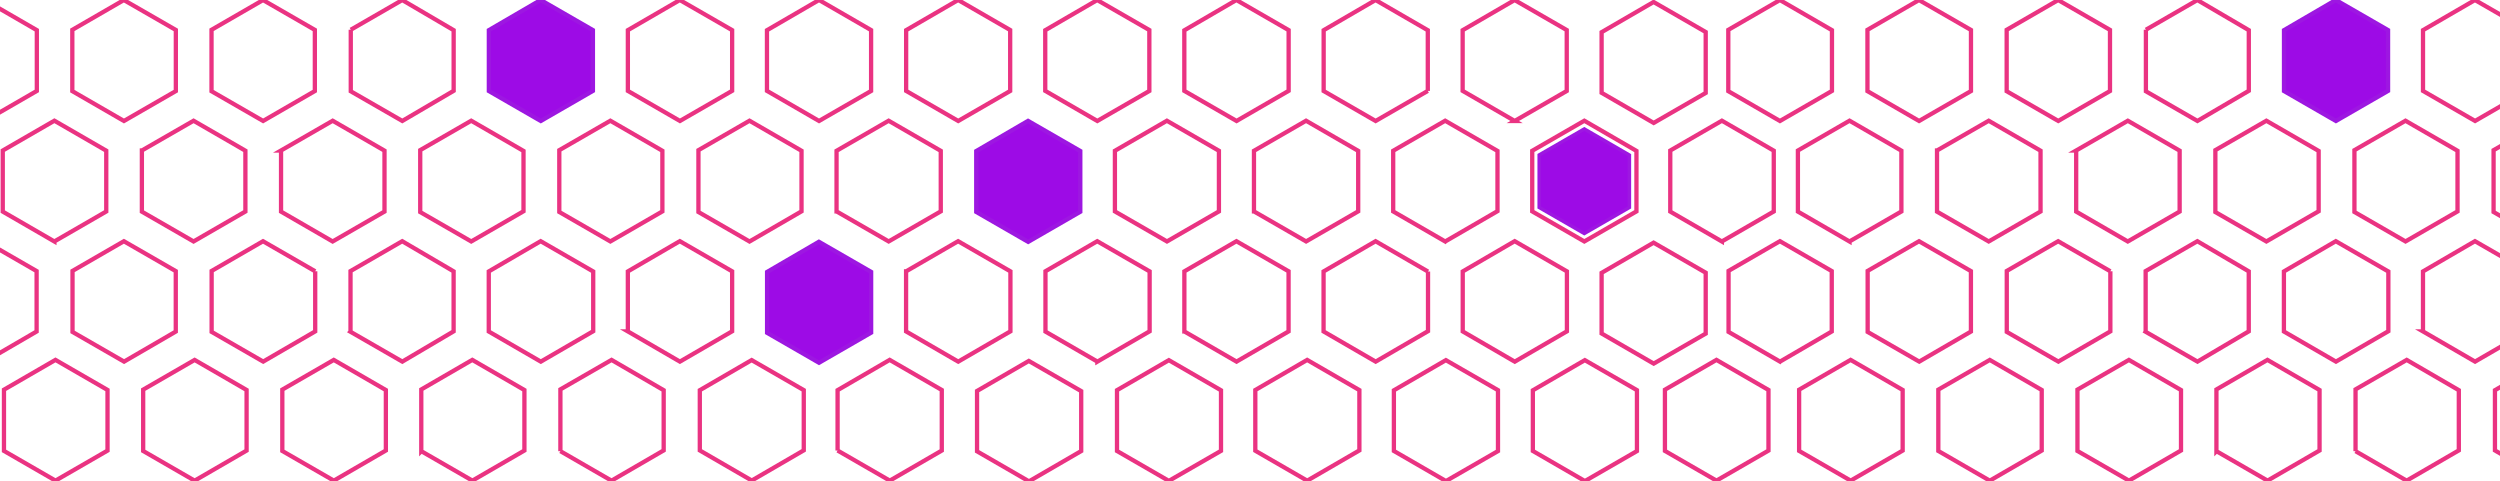
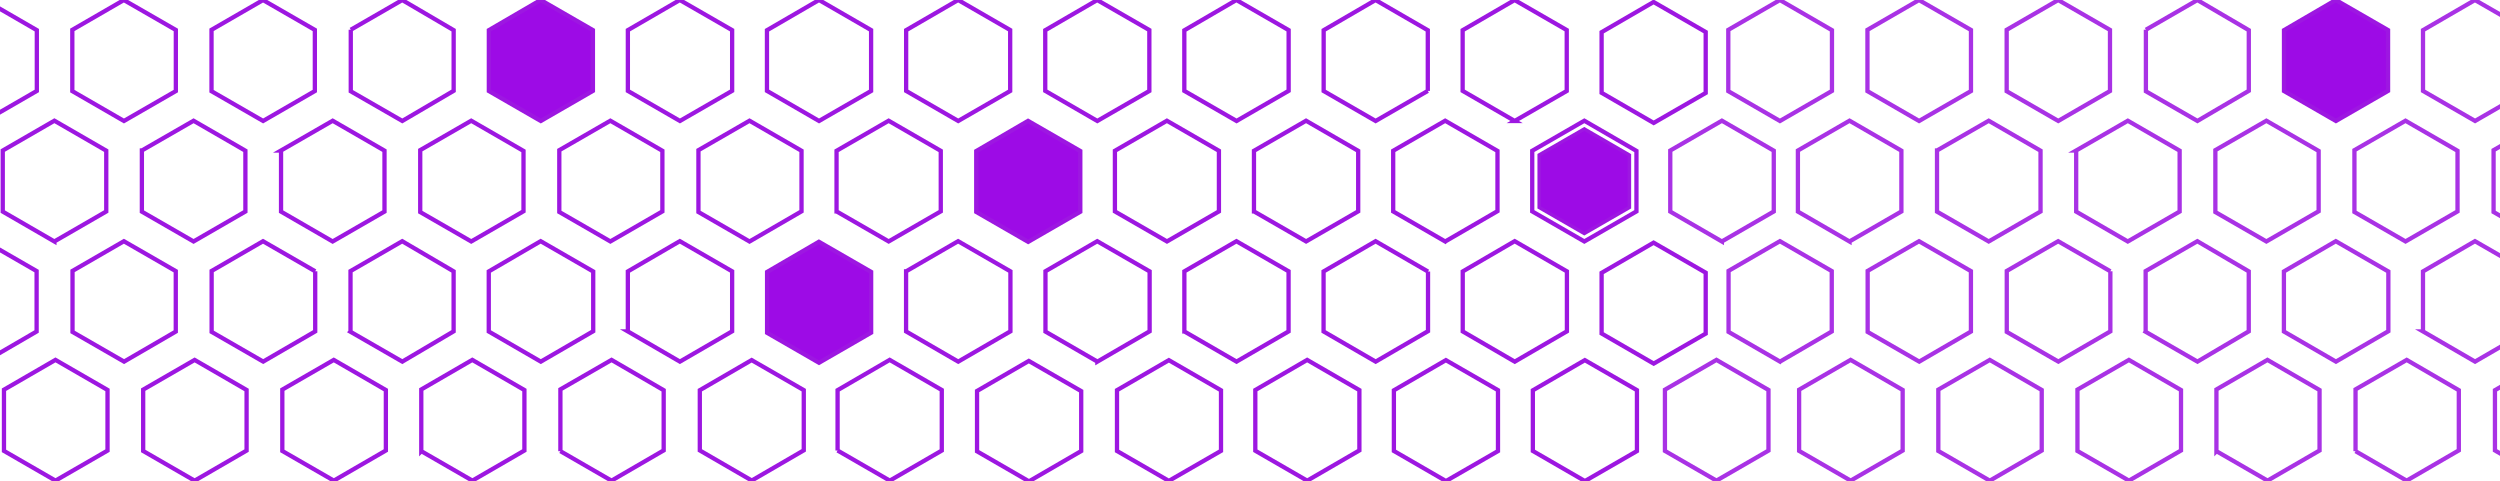
<svg xmlns="http://www.w3.org/2000/svg" width="1440" height="277" viewBox="0 0 1440 277" fill="none">
-   <path d="M822.411 52.349C812.35 58.147 802.581 63.781 792.355 69.68C782.395 63.945 772.461 58.211 762.426 52.425V17.396C772.043 11.801 782.154 5.927 792.317 0.015C802.53 5.914 812.477 11.674 822.411 17.422V52.362V52.349Z" stroke="#EA3382" stroke-width="2.475" stroke-miterlimit="10" />
+   <path d="M822.411 52.349C812.35 58.147 802.581 63.781 792.355 69.68C782.395 63.945 772.461 58.211 762.426 52.425V17.396C772.043 11.801 782.154 5.927 792.317 0.015C802.53 5.914 812.477 11.674 822.411 17.422V52.362V52.349Z" stroke="#9D17E1" stroke-width="2.475" stroke-miterlimit="10" />
  <path d="M341.515 52.347C331.581 58.082 321.812 63.728 311.485 69.678C301.614 63.981 291.68 58.26 281.581 52.436V17.381C291.096 11.837 301.195 5.963 311.421 0C321.558 5.849 331.518 11.596 341.515 17.356V52.335V52.347Z" fill="#9D0BE6" stroke="#9D17E1" stroke-width="2.475" stroke-miterlimit="10" />
-   <path d="M551.882 0C562.108 5.912 571.89 11.545 581.862 17.305V52.398C572.093 58.031 562.146 63.779 551.933 69.678C541.821 63.842 531.874 58.095 521.94 52.36V17.381C531.595 11.774 541.542 6.014 551.895 0H551.882Z" stroke="#EA3382" stroke-width="2.475" stroke-miterlimit="10" />
-   <path d="M421.712 17.383V52.311C411.816 58.02 401.869 63.768 391.643 69.667C381.544 63.844 371.597 58.109 361.65 52.362V17.371C371.28 11.788 381.214 6.028 391.567 0.015C401.653 5.825 411.765 11.649 421.712 17.371V17.383Z" stroke="#EA3382" stroke-width="2.475" stroke-miterlimit="10" />
-   <path d="M682.167 17.47V52.347L712.248 69.678C722.715 63.626 732.649 57.879 742.254 52.322V17.356C732.256 11.596 722.297 5.849 712.159 0C701.934 5.963 691.835 11.837 682.167 17.47Z" stroke="#EA3382" stroke-width="2.475" stroke-miterlimit="10" />
-   <path d="M602.06 52.334C611.968 58.056 621.902 63.803 632.052 69.677L662.019 52.397V17.317C651.92 11.494 641.973 5.772 632.001 0.024C621.737 5.987 611.791 11.747 602.06 17.406V52.334Z" stroke="#EA3382" stroke-width="2.475" stroke-miterlimit="10" />
-   <path d="M471.749 0C482.077 5.963 491.846 11.609 501.755 17.343V52.385C491.859 58.095 481.912 63.829 471.762 69.678C461.574 63.791 451.64 58.044 441.77 52.335V17.419C451.551 11.736 461.485 5.963 471.749 0Z" stroke="#EA3382" stroke-width="2.475" stroke-miterlimit="10" />
-   <path d="M872.475 69.677C862.325 63.803 852.391 58.056 842.482 52.334V17.406C852.213 11.747 862.148 5.987 872.424 0.024C882.396 5.772 892.343 11.494 902.442 17.317V52.397C892.597 58.068 882.65 63.816 872.462 69.677H872.475Z" stroke="#EA3382" stroke-width="2.475" stroke-miterlimit="10" />
-   <path d="M702.098 121.775C692.19 127.497 682.395 133.156 672.169 139.068C662.197 133.32 652.238 127.586 642.189 121.788V86.847C651.806 81.29 661.766 75.53 672.131 69.542C682.065 75.277 692.012 81.024 702.098 86.847V121.775V121.775Z" stroke="#EA3382" stroke-width="2.475" stroke-miterlimit="10" />
-   <path d="M882.561 121.773V86.845C892.418 81.162 902.391 75.414 912.578 69.54C922.652 75.364 932.612 81.136 942.596 86.921V121.761C932.764 127.432 922.804 133.179 912.578 139.079C902.454 133.242 892.495 127.508 882.561 121.773V121.773Z" stroke="#EA3382" stroke-width="2.475" stroke-miterlimit="10" />
-   <path d="M886.561 119.51V89.254C895.097 84.331 903.731 79.352 912.553 74.264C921.276 79.308 929.9 84.309 938.545 89.32V119.499C930.031 124.411 921.408 129.39 912.553 134.5C903.786 129.445 895.162 124.477 886.561 119.51V119.51Z" fill="#EA3382" />
-   <path d="M832.446 139.1C822.156 133.162 812.362 127.504 802.479 121.795V86.841C812.07 81.297 822.03 75.537 832.42 69.536C842.519 75.372 852.656 81.221 862.552 86.93V121.617C852.809 127.276 842.875 133.048 832.458 139.087L832.446 139.1Z" stroke="#EA3382" stroke-width="2.475" stroke-miterlimit="10" />
+   <path d="M551.882 0C562.108 5.912 571.89 11.545 581.862 17.305V52.398C572.093 58.031 562.146 63.779 551.933 69.678C541.821 63.842 531.874 58.095 521.94 52.36V17.381C531.595 11.774 541.542 6.014 551.895 0H551.882Z" stroke="#9D17E1" stroke-width="2.475" stroke-miterlimit="10" />
+   <path d="M421.712 17.383V52.311C411.816 58.02 401.869 63.768 391.643 69.667C381.544 63.844 371.597 58.109 361.65 52.362V17.371C371.28 11.788 381.214 6.028 391.567 0.015C401.653 5.825 411.765 11.649 421.712 17.371V17.383Z" stroke="#9D17E1" stroke-width="2.475" stroke-miterlimit="10" />
+   <path d="M682.167 17.47V52.347L712.248 69.678C722.715 63.626 732.649 57.879 742.254 52.322V17.356C732.256 11.596 722.297 5.849 712.159 0C701.934 5.963 691.835 11.837 682.167 17.47Z" stroke="#9D17E1" stroke-width="2.475" stroke-miterlimit="10" />
+   <path d="M602.06 52.334C611.968 58.056 621.902 63.803 632.052 69.677L662.019 52.397V17.317C651.92 11.494 641.973 5.772 632.001 0.024C621.737 5.987 611.791 11.747 602.06 17.406V52.334Z" stroke="#9D17E1" stroke-width="2.475" stroke-miterlimit="10" />
+   <path d="M471.749 0C482.077 5.963 491.846 11.609 501.755 17.343V52.385C491.859 58.095 481.912 63.829 471.762 69.678C461.574 63.791 451.64 58.044 441.77 52.335V17.419C451.551 11.736 461.485 5.963 471.749 0Z" stroke="#9D17E1" stroke-width="2.475" stroke-miterlimit="10" />
+   <path d="M872.475 69.677C862.325 63.803 852.391 58.056 842.482 52.334V17.406C852.213 11.747 862.148 5.987 872.424 0.024C882.396 5.772 892.343 11.494 902.442 17.317V52.397C892.597 58.068 882.65 63.816 872.462 69.677H872.475Z" stroke="#9D17E1" stroke-width="2.475" stroke-miterlimit="10" />
+   <path d="M702.098 121.775C692.19 127.497 682.395 133.156 672.169 139.068C662.197 133.32 652.238 127.586 642.189 121.788V86.847C651.806 81.29 661.766 75.53 672.131 69.542C682.065 75.277 692.012 81.024 702.098 86.847V121.775V121.775Z" stroke="#9D17E1" stroke-width="2.475" stroke-miterlimit="10" />
+   <path d="M882.561 121.773V86.845C892.418 81.162 902.391 75.414 912.578 69.54C922.652 75.364 932.612 81.136 942.596 86.921V121.761C932.764 127.432 922.804 133.179 912.578 139.079C902.454 133.242 892.495 127.508 882.561 121.773V121.773Z" stroke="#9D17E1" stroke-width="2.475" stroke-miterlimit="10" />
+   <path d="M886.561 119.51V89.254C895.097 84.331 903.731 79.352 912.553 74.264C921.276 79.308 929.9 84.309 938.545 89.32V119.499C930.031 124.411 921.408 129.39 912.553 134.5C903.786 129.445 895.162 124.477 886.561 119.51V119.51Z" fill="#9D17E1" />
+   <path d="M832.446 139.1C822.156 133.162 812.362 127.504 802.479 121.795V86.841C812.07 81.297 822.03 75.537 832.42 69.536C842.519 75.372 852.656 81.221 862.552 86.93V121.617C852.809 127.276 842.875 133.048 832.458 139.087L832.446 139.1Z" stroke="#9D17E1" stroke-width="2.475" stroke-miterlimit="10" />
  <path d="M886.561 119.51V89.254C895.097 84.331 903.731 79.352 912.553 74.264C921.276 79.308 929.9 84.309 938.545 89.32V119.499C930.031 124.411 921.408 129.39 912.553 134.5C903.786 129.445 895.162 124.477 886.561 119.51V119.51Z" fill="#9D0BE6" stroke="#9D17E1" stroke-width="1.991" stroke-miterlimit="10" />
-   <path d="M722.283 121.77V86.855C732.116 81.184 742.088 75.424 752.288 69.537C762.349 75.348 772.321 81.121 782.319 86.893V121.745C772.512 127.403 762.552 133.151 752.314 139.063C742.215 133.239 732.243 127.505 722.296 121.77H722.283Z" stroke="#EA3382" stroke-width="2.475" stroke-miterlimit="10" />
-   <path d="M481.849 121.773V86.858C491.681 81.187 501.653 75.427 511.854 69.54C521.915 75.364 531.887 81.123 541.884 86.896V121.748C532.077 127.406 522.118 133.154 511.879 139.066C501.78 133.242 491.808 127.495 481.861 121.773H481.849Z" stroke="#EA3382" stroke-width="2.475" stroke-miterlimit="10" />
+   <path d="M722.283 121.77V86.855C732.116 81.184 742.088 75.424 752.288 69.537C762.349 75.348 772.321 81.121 782.319 86.893V121.745C772.512 127.403 762.552 133.151 752.314 139.063C742.215 133.239 732.243 127.505 722.296 121.77H722.283Z" stroke="#9D17E1" stroke-width="2.475" stroke-miterlimit="10" />
+   <path d="M481.849 121.773V86.858C491.681 81.187 501.653 75.427 511.854 69.54C521.915 75.364 531.887 81.123 541.884 86.896V121.748C532.077 127.406 522.118 133.154 511.879 139.066C501.78 133.242 491.808 127.495 481.861 121.773H481.849Z" stroke="#9D17E1" stroke-width="2.475" stroke-miterlimit="10" />
  <path d="M622.249 121.978C612.315 127.713 602.546 133.359 592.218 139.309C582.348 133.612 572.413 127.89 562.314 122.067V87.012C571.83 81.468 581.929 75.594 592.155 69.631C602.292 75.48 612.251 81.227 622.249 86.987V121.966V121.978Z" fill="#9D0BE6" stroke="#9D17E1" stroke-width="2.475" stroke-miterlimit="10" />
-   <path d="M912.911 277.095C902.762 271.221 892.828 265.474 882.919 259.752V224.824C892.65 219.165 902.597 213.405 912.861 207.442C922.833 213.19 932.78 218.912 942.879 224.735V259.815C933.033 265.486 923.099 271.234 912.911 277.095Z" stroke="#EA3382" stroke-width="2.475" stroke-miterlimit="10" />
-   <path d="M592.681 277.253C582.493 271.367 572.724 265.721 562.777 259.974V225.198C572.293 219.679 582.239 213.906 592.592 207.905C602.679 213.716 612.803 219.539 622.775 225.287V259.796C613.069 265.429 603.135 271.189 592.681 277.266V277.253Z" stroke="#EA3382" stroke-width="2.475" stroke-miterlimit="10" />
-   <path d="M703.298 259.689C693.3 265.449 683.328 271.184 673.254 276.995C663.155 271.171 653.361 265.525 643.389 259.765V224.749C652.79 219.306 662.737 213.546 673.254 207.456C683.252 213.229 693.363 219.078 703.298 224.812V259.689Z" stroke="#EA3382" stroke-width="2.475" stroke-miterlimit="10" />
-   <path d="M482.444 259.504V224.741C492.213 219.07 502.148 213.297 512.45 207.296C522.434 213.069 532.381 218.816 542.467 224.639V259.516C532.838 265.086 522.891 270.846 512.526 276.847C502.566 271.1 492.619 265.365 482.444 259.491V259.504Z" stroke="#EA3382" stroke-width="2.475" stroke-miterlimit="10" />
-   <path d="M832.869 277.095C822.72 271.221 812.786 265.474 802.877 259.752V224.824C812.608 219.165 822.555 213.405 832.819 207.442C842.791 213.19 852.738 218.912 862.837 224.735V259.815C852.991 265.486 843.057 271.234 832.869 277.095Z" stroke="#EA3382" stroke-width="2.475" stroke-miterlimit="10" />
-   <path d="M783.005 224.706V259.431C773.261 265.089 763.136 270.95 752.936 276.875C742.837 271.039 733.055 265.393 723.058 259.621V224.655C732.649 219.085 742.761 213.211 752.923 207.312C763.022 213.16 772.817 218.819 783.005 224.706V224.706Z" stroke="#EA3382" stroke-width="2.475" stroke-miterlimit="10" />
-   <path d="M521.915 156.295C531.811 150.56 541.58 144.901 551.869 138.938C561.854 144.698 571.966 150.522 582.002 156.307V190.854C572.435 196.411 562.514 202.171 551.933 208.299C541.999 202.539 531.913 196.703 521.902 190.905V156.295H521.915Z" stroke="#EA3382" stroke-width="2.475" stroke-miterlimit="10" />
-   <path d="M341.692 156.381V190.776C331.961 196.422 321.862 202.284 311.496 208.297C301.41 202.461 291.476 196.701 281.529 190.954V156.343C291.095 150.774 301.194 144.887 311.42 138.924C321.557 144.773 331.517 150.52 341.692 156.381Z" stroke="#EA3382" stroke-width="2.475" stroke-miterlimit="10" />
-   <path d="M822.538 156.397V190.741C812.73 196.45 802.631 202.325 792.368 208.3C782.192 202.401 772.258 196.653 762.375 190.919V156.359C772.043 150.739 782.142 144.852 792.317 138.939C802.517 144.839 812.477 150.599 822.538 156.422V156.397Z" stroke="#EA3382" stroke-width="2.475" stroke-miterlimit="10" />
+   <path d="M912.911 277.095C902.762 271.221 892.828 265.474 882.919 259.752V224.824C892.65 219.165 902.597 213.405 912.861 207.442C922.833 213.19 932.78 218.912 942.879 224.735V259.815C933.033 265.486 923.099 271.234 912.911 277.095Z" stroke="#9D17E1" stroke-width="2.475" stroke-miterlimit="10" />
+   <path d="M592.681 277.253C582.493 271.367 572.724 265.721 562.777 259.974V225.198C572.293 219.679 582.239 213.906 592.592 207.905C602.679 213.716 612.803 219.539 622.775 225.287V259.796C613.069 265.429 603.135 271.189 592.681 277.266V277.253Z" stroke="#9D17E1" stroke-width="2.475" stroke-miterlimit="10" />
+   <path d="M703.298 259.689C693.3 265.449 683.328 271.184 673.254 276.995C663.155 271.171 653.361 265.525 643.389 259.765V224.749C652.79 219.306 662.737 213.546 673.254 207.456C683.252 213.229 693.363 219.078 703.298 224.812V259.689Z" stroke="#9D17E1" stroke-width="2.475" stroke-miterlimit="10" />
+   <path d="M482.444 259.504V224.741C492.213 219.07 502.148 213.297 512.45 207.296C522.434 213.069 532.381 218.816 542.467 224.639V259.516C532.838 265.086 522.891 270.846 512.526 276.847C502.566 271.1 492.619 265.365 482.444 259.491V259.504Z" stroke="#9D17E1" stroke-width="2.475" stroke-miterlimit="10" />
+   <path d="M832.869 277.095C822.72 271.221 812.786 265.474 802.877 259.752V224.824C812.608 219.165 822.555 213.405 832.819 207.442C842.791 213.19 852.738 218.912 862.837 224.735V259.815C852.991 265.486 843.057 271.234 832.869 277.095Z" stroke="#9D17E1" stroke-width="2.475" stroke-miterlimit="10" />
+   <path d="M783.005 224.706V259.431C773.261 265.089 763.136 270.95 752.936 276.875C742.837 271.039 733.055 265.393 723.058 259.621V224.655C732.649 219.085 742.761 213.211 752.923 207.312C763.022 213.16 772.817 218.819 783.005 224.706V224.706Z" stroke="#9D17E1" stroke-width="2.475" stroke-miterlimit="10" />
+   <path d="M521.915 156.295C531.811 150.56 541.58 144.901 551.869 138.938C561.854 144.698 571.966 150.522 582.002 156.307V190.854C572.435 196.411 562.514 202.171 551.933 208.299C541.999 202.539 531.913 196.703 521.902 190.905V156.295H521.915Z" stroke="#9D17E1" stroke-width="2.475" stroke-miterlimit="10" />
+   <path d="M341.692 156.381V190.776C331.961 196.422 321.862 202.284 311.496 208.297C301.41 202.461 291.476 196.701 281.529 190.954V156.343C291.095 150.774 301.194 144.887 311.42 138.924C321.557 144.773 331.517 150.52 341.692 156.381Z" stroke="#9D17E1" stroke-width="2.475" stroke-miterlimit="10" />
+   <path d="M822.538 156.397V190.741C812.73 196.45 802.631 202.325 792.368 208.3C782.192 202.401 772.258 196.653 762.375 190.919V156.359C772.043 150.739 782.142 144.852 792.317 138.939C802.517 144.839 812.477 150.599 822.538 156.422V156.397Z" stroke="#9D17E1" stroke-width="2.475" stroke-miterlimit="10" />
  <path d="M501.777 191.61C491.843 197.345 482.074 202.99 471.746 208.941C461.876 203.244 451.942 197.522 441.843 191.699V156.644C451.358 151.1 461.457 145.226 471.683 139.263C481.82 145.111 491.78 150.859 501.777 156.619V191.597V191.61Z" fill="#9D0BE6" stroke="#9D17E1" stroke-width="2.475" stroke-miterlimit="10" />
-   <path d="M682.192 190.919V156.296C692.05 150.586 701.997 144.826 712.172 138.939C722.22 144.737 732.18 150.472 742.215 156.257V190.894C732.434 196.565 722.5 202.325 712.223 208.288C702.213 202.49 692.279 196.742 682.205 190.919H682.192Z" stroke="#EA3382" stroke-width="2.475" stroke-miterlimit="10" />
-   <path d="M361.638 190.882V156.335C371.166 150.79 381.087 145.005 391.567 138.915C401.564 144.675 411.663 150.498 421.712 156.297V190.831C411.98 196.477 401.881 202.338 391.617 208.289C381.417 202.364 371.496 196.604 361.625 190.882H361.638Z" stroke="#EA3382" stroke-width="2.475" stroke-miterlimit="10" />
-   <path d="M872.487 208.314C862.007 202.224 852.263 196.566 842.532 190.907V156.347C852.149 150.739 862.248 144.865 872.449 138.915C882.611 144.789 892.57 150.536 902.543 156.309V190.831C892.926 196.426 882.827 202.3 872.487 208.314V208.314Z" stroke="#EA3382" stroke-width="2.475" stroke-miterlimit="10" />
-   <path d="M632.09 208.288C621.902 202.401 612.133 196.755 602.187 191.008V156.232C611.702 150.713 621.649 144.94 632.001 138.939C642.088 144.75 652.212 150.574 662.184 156.321V190.83C652.479 196.463 642.544 202.223 632.09 208.3V208.288Z" stroke="#EA3382" stroke-width="2.475" stroke-miterlimit="10" />
-   <path d="M151.549 69.664C141.577 63.917 131.795 58.284 121.836 52.549V17.177C131.529 11.582 141.463 5.835 151.511 0.024C161.56 5.822 171.341 11.456 181.352 17.228V52.435C171.697 58.018 161.75 63.765 151.549 69.664V69.664Z" stroke="#EA3382" stroke-width="2.475" stroke-miterlimit="10" />
-   <path d="M21.214 17.381V52.372C11.368 58.056 1.587 63.714 -8.753 69.69C-18.624 63.993 -28.545 58.259 -38.505 52.511V17.203C-28.685 11.532 -18.916 5.886 -8.779 0.024C1.333 5.873 11.457 11.735 21.214 17.381V17.381Z" stroke="#EA3382" stroke-width="2.475" stroke-miterlimit="10" />
-   <path d="M71.392 69.677C61.268 63.828 51.499 58.182 41.653 52.499V17.19C51.397 11.557 61.166 5.911 71.341 0.024C81.25 5.734 91.21 11.468 101.283 17.266V52.448C91.412 58.144 81.453 63.879 71.392 69.677Z" stroke="#EA3382" stroke-width="2.475" stroke-miterlimit="10" />
-   <path d="M222.257 224.668V259.481C212.475 265.152 202.541 270.9 192.277 276.85C182.432 271.179 172.663 265.558 162.614 259.76V224.414C172.472 218.73 182.229 213.097 192.252 207.312C202.3 213.122 212.247 218.87 222.257 224.668Z" stroke="#EA3382" stroke-width="2.475" stroke-miterlimit="10" />
-   <path d="M112.105 276.872C101.955 271.011 92.364 265.467 82.468 259.757V224.424C92.313 218.74 102.069 213.107 112.105 207.321C122.141 213.132 132.087 218.879 142.034 224.627V259.529C132.328 265.149 122.407 270.909 112.105 276.872V276.872Z" stroke="#EA3382" stroke-width="2.475" stroke-miterlimit="10" />
-   <path d="M161.865 86.69C171.99 80.854 181.581 75.335 191.629 69.55C201.462 75.234 211.409 80.968 221.47 86.779V121.859C211.586 127.556 201.627 133.303 191.604 139.088C181.492 133.239 171.736 127.594 161.878 121.897V86.69H161.865Z" stroke="#EA3382" stroke-width="2.475" stroke-miterlimit="10" />
-   <path d="M81.732 86.677C91.907 80.816 101.512 75.297 111.497 69.55C121.38 75.259 131.327 81.006 141.35 86.804V121.821C131.555 127.479 121.786 133.125 111.497 139.076C101.601 133.379 91.679 127.657 81.72 121.923V86.677H81.732Z" stroke="#EA3382" stroke-width="2.475" stroke-miterlimit="10" />
-   <path d="M31.313 139.088C21.125 133.189 11.369 127.543 1.587 121.884V86.703C11.432 81.019 21.189 75.373 31.326 69.524C41.234 75.246 51.181 80.994 61.204 86.792V121.808C51.397 127.467 41.628 133.113 31.313 139.076V139.088Z" stroke="#EA3382" stroke-width="2.475" stroke-miterlimit="10" />
-   <path d="M61.928 224.627V259.542C52.07 265.238 42.123 270.986 31.96 276.847C22.014 271.112 12.257 265.479 2.285 259.719V224.462C11.978 218.854 21.899 213.119 31.948 207.296C41.958 213.081 51.727 218.727 61.928 224.614V224.627Z" stroke="#EA3382" stroke-width="2.475" stroke-miterlimit="10" />
-   <path d="M433.005 276.787C422.716 270.824 412.96 265.178 403.089 259.456V224.756C412.757 219.136 422.691 213.363 432.942 207.413C442.939 213.173 452.886 218.908 462.972 224.718V259.38C453.305 265 443.371 270.76 433.018 276.787H433.005Z" stroke="#EA3382" stroke-width="2.475" stroke-miterlimit="10" />
-   <path d="M301.538 121.684C291.477 127.495 281.695 133.154 271.431 139.079C261.675 133.458 251.906 127.838 242.048 122.154V86.477C251.804 80.857 261.396 75.325 271.419 69.54C281.505 75.364 291.642 81.212 301.538 86.934V121.672V121.684Z" stroke="#EA3382" stroke-width="2.475" stroke-miterlimit="10" />
-   <path d="M242.657 259.884V224.335C252.211 218.791 261.967 213.145 272.041 207.296C282.051 213.094 292.01 218.854 302.059 224.665V259.491C292.34 265.124 282.381 270.884 272.091 276.847C262.272 271.176 252.515 265.555 242.67 259.872L242.657 259.884Z" stroke="#EA3382" stroke-width="2.475" stroke-miterlimit="10" />
-   <path d="M381.53 121.773C371.584 127.52 361.789 133.166 351.576 139.066C341.794 133.42 332.025 127.8 322.154 122.103V86.503C331.67 81.022 341.426 75.389 351.563 69.54C361.51 75.287 371.469 81.035 381.53 86.845V121.773V121.773Z" stroke="#EA3382" stroke-width="2.475" stroke-miterlimit="10" />
-   <path d="M202.045 17.139C211.941 11.43 221.723 5.784 231.695 0.024C241.616 5.835 251.373 11.557 261.307 17.381V52.308C251.601 58.005 241.845 63.727 231.72 69.664C221.85 63.981 212.08 58.36 202.045 52.587V17.127V17.139Z" stroke="#EA3382" stroke-width="2.475" stroke-miterlimit="10" />
-   <path d="M431.721 139.104C421.597 133.255 412.006 127.723 402.3 122.116V86.503C411.803 81.022 421.559 75.389 431.709 69.54C441.643 75.275 451.602 81.022 461.676 86.845V121.735C452.059 127.305 442.112 133.077 431.721 139.104V139.104Z" stroke="#EA3382" stroke-width="2.475" stroke-miterlimit="10" />
-   <path d="M322.79 259.887V224.287C332.61 218.629 342.379 212.995 352.25 207.312C362.463 213.249 372.422 219.034 382.28 224.756V259.418C372.537 265.064 362.412 270.938 352.212 276.863C342.303 271.141 332.699 265.609 322.79 259.875V259.887Z" stroke="#EA3382" stroke-width="2.475" stroke-miterlimit="10" />
-   <path d="M181.556 156.256V190.879C171.774 196.55 161.84 202.323 151.588 208.273C141.718 202.589 131.936 196.956 121.9 191.171V156.065C131.505 150.508 141.274 144.862 151.487 138.95C161.37 144.634 171.33 150.369 181.556 156.268V156.256Z" stroke="#EA3382" stroke-width="2.475" stroke-miterlimit="10" />
-   <path d="M41.768 156.04C51.651 150.331 61.242 144.786 71.354 138.95C81.187 144.609 91.133 150.343 101.245 156.167V190.98C91.679 196.537 81.745 202.297 71.456 208.286C61.623 202.627 51.841 196.994 41.768 191.196V156.065V156.04Z" stroke="#EA3382" stroke-width="2.475" stroke-miterlimit="10" />
-   <path d="M-8.714 208.285C-18.813 202.461 -28.418 196.917 -38.352 191.17V156.026C-28.735 150.469 -18.801 144.722 -8.765 138.924C1.309 144.735 11.09 150.38 21.088 156.14V190.941C11.611 196.46 1.677 202.233 -8.702 208.272L-8.714 208.285Z" stroke="#EA3382" stroke-width="2.475" stroke-miterlimit="10" />
-   <path d="M201.893 191.084V156.143C211.687 150.485 221.608 144.75 231.669 138.939C241.616 144.776 251.347 150.459 261.281 156.296V190.855C251.779 196.463 241.908 202.287 231.733 208.288C221.85 202.591 212.093 196.971 201.88 191.097L201.893 191.084Z" stroke="#EA3382" stroke-width="2.475" stroke-miterlimit="10" />
-   <path d="M952.518 70.807C942.368 64.933 932.434 59.185 922.525 53.464V18.536C932.256 12.877 942.203 7.117 952.467 1.154C962.439 6.902 972.386 12.623 982.485 18.447V53.527C972.64 59.198 962.706 64.945 952.518 70.807Z" stroke="#EA3382" stroke-width="2.475" stroke-miterlimit="10" />
-   <path d="M952.518 209.434C942.368 203.56 932.434 197.812 922.525 192.091V157.163C932.256 151.504 942.203 145.744 952.467 139.781C962.439 145.529 972.386 151.25 982.485 157.074V192.154C972.64 197.825 962.706 203.572 952.518 209.434Z" stroke="#EA3382" stroke-width="2.475" stroke-miterlimit="10" />
+   <path d="M682.192 190.919V156.296C692.05 150.586 701.997 144.826 712.172 138.939C722.22 144.737 732.18 150.472 742.215 156.257V190.894C732.434 196.565 722.5 202.325 712.223 208.288C702.213 202.49 692.279 196.742 682.205 190.919H682.192Z" stroke="#9D17E1" stroke-width="2.475" stroke-miterlimit="10" />
+   <path d="M361.638 190.882V156.335C371.166 150.79 381.087 145.005 391.567 138.915C401.564 144.675 411.663 150.498 421.712 156.297V190.831C411.98 196.477 401.881 202.338 391.617 208.289C381.417 202.364 371.496 196.604 361.625 190.882H361.638Z" stroke="#9D17E1" stroke-width="2.475" stroke-miterlimit="10" />
+   <path d="M872.487 208.314C862.007 202.224 852.263 196.566 842.532 190.907V156.347C852.149 150.739 862.248 144.865 872.449 138.915C882.611 144.789 892.57 150.536 902.543 156.309V190.831C892.926 196.426 882.827 202.3 872.487 208.314V208.314Z" stroke="#9D17E1" stroke-width="2.475" stroke-miterlimit="10" />
+   <path d="M632.09 208.288C621.902 202.401 612.133 196.755 602.187 191.008V156.232C611.702 150.713 621.649 144.94 632.001 138.939C642.088 144.75 652.212 150.574 662.184 156.321V190.83C652.479 196.463 642.544 202.223 632.09 208.3V208.288Z" stroke="#9D17E1" stroke-width="2.475" stroke-miterlimit="10" />
+   <path d="M151.549 69.664C141.577 63.917 131.795 58.284 121.836 52.549V17.177C131.529 11.582 141.463 5.835 151.511 0.024C161.56 5.822 171.341 11.456 181.352 17.228V52.435C171.697 58.018 161.75 63.765 151.549 69.664V69.664Z" stroke="#9D17E1" stroke-width="2.475" stroke-miterlimit="10" />
+   <path d="M21.214 17.381V52.372C11.368 58.056 1.587 63.714 -8.753 69.69C-18.624 63.993 -28.545 58.259 -38.505 52.511V17.203C-28.685 11.532 -18.916 5.886 -8.779 0.024C1.333 5.873 11.457 11.735 21.214 17.381V17.381Z" stroke="#9D17E1" stroke-width="2.475" stroke-miterlimit="10" />
+   <path d="M71.392 69.677C61.268 63.828 51.499 58.182 41.653 52.499V17.19C51.397 11.557 61.166 5.911 71.341 0.024C81.25 5.734 91.21 11.468 101.283 17.266V52.448C91.412 58.144 81.453 63.879 71.392 69.677Z" stroke="#9D17E1" stroke-width="2.475" stroke-miterlimit="10" />
+   <path d="M222.257 224.668V259.481C212.475 265.152 202.541 270.9 192.277 276.85C182.432 271.179 172.663 265.558 162.614 259.76V224.414C172.472 218.73 182.229 213.097 192.252 207.312C202.3 213.122 212.247 218.87 222.257 224.668Z" stroke="#9D17E1" stroke-width="2.475" stroke-miterlimit="10" />
+   <path d="M112.105 276.872C101.955 271.011 92.364 265.467 82.468 259.757V224.424C92.313 218.74 102.069 213.107 112.105 207.321C122.141 213.132 132.087 218.879 142.034 224.627V259.529C132.328 265.149 122.407 270.909 112.105 276.872V276.872Z" stroke="#9D17E1" stroke-width="2.475" stroke-miterlimit="10" />
+   <path d="M161.865 86.69C171.99 80.854 181.581 75.335 191.629 69.55C201.462 75.234 211.409 80.968 221.47 86.779V121.859C211.586 127.556 201.627 133.303 191.604 139.088C181.492 133.239 171.736 127.594 161.878 121.897V86.69H161.865Z" stroke="#9D17E1" stroke-width="2.475" stroke-miterlimit="10" />
+   <path d="M81.732 86.677C91.907 80.816 101.512 75.297 111.497 69.55C121.38 75.259 131.327 81.006 141.35 86.804V121.821C131.555 127.479 121.786 133.125 111.497 139.076C101.601 133.379 91.679 127.657 81.72 121.923V86.677H81.732Z" stroke="#9D17E1" stroke-width="2.475" stroke-miterlimit="10" />
+   <path d="M31.313 139.088C21.125 133.189 11.369 127.543 1.587 121.884V86.703C11.432 81.019 21.189 75.373 31.326 69.524C41.234 75.246 51.181 80.994 61.204 86.792V121.808C51.397 127.467 41.628 133.113 31.313 139.076V139.088Z" stroke="#9D17E1" stroke-width="2.475" stroke-miterlimit="10" />
+   <path d="M61.928 224.627V259.542C52.07 265.238 42.123 270.986 31.96 276.847C22.014 271.112 12.257 265.479 2.285 259.719V224.462C11.978 218.854 21.899 213.119 31.948 207.296C41.958 213.081 51.727 218.727 61.928 224.614V224.627Z" stroke="#9D17E1" stroke-width="2.475" stroke-miterlimit="10" />
+   <path d="M433.005 276.787C422.716 270.824 412.96 265.178 403.089 259.456V224.756C412.757 219.136 422.691 213.363 432.942 207.413C442.939 213.173 452.886 218.908 462.972 224.718V259.38C453.305 265 443.371 270.76 433.018 276.787H433.005Z" stroke="#9D17E1" stroke-width="2.475" stroke-miterlimit="10" />
+   <path d="M301.538 121.684C291.477 127.495 281.695 133.154 271.431 139.079C261.675 133.458 251.906 127.838 242.048 122.154V86.477C251.804 80.857 261.396 75.325 271.419 69.54C281.505 75.364 291.642 81.212 301.538 86.934V121.672V121.684Z" stroke="#9D17E1" stroke-width="2.475" stroke-miterlimit="10" />
+   <path d="M242.657 259.884V224.335C252.211 218.791 261.967 213.145 272.041 207.296C282.051 213.094 292.01 218.854 302.059 224.665V259.491C292.34 265.124 282.381 270.884 272.091 276.847C262.272 271.176 252.515 265.555 242.67 259.872L242.657 259.884Z" stroke="#9D17E1" stroke-width="2.475" stroke-miterlimit="10" />
+   <path d="M381.53 121.773C371.584 127.52 361.789 133.166 351.576 139.066C341.794 133.42 332.025 127.8 322.154 122.103V86.503C331.67 81.022 341.426 75.389 351.563 69.54C361.51 75.287 371.469 81.035 381.53 86.845V121.773V121.773Z" stroke="#9D17E1" stroke-width="2.475" stroke-miterlimit="10" />
+   <path d="M202.045 17.139C211.941 11.43 221.723 5.784 231.695 0.024C241.616 5.835 251.373 11.557 261.307 17.381V52.308C251.601 58.005 241.845 63.727 231.72 69.664C221.85 63.981 212.08 58.36 202.045 52.587V17.127V17.139Z" stroke="#9D17E1" stroke-width="2.475" stroke-miterlimit="10" />
+   <path d="M431.721 139.104C421.597 133.255 412.006 127.723 402.3 122.116V86.503C411.803 81.022 421.559 75.389 431.709 69.54C441.643 75.275 451.602 81.022 461.676 86.845V121.735C452.059 127.305 442.112 133.077 431.721 139.104V139.104Z" stroke="#9D17E1" stroke-width="2.475" stroke-miterlimit="10" />
+   <path d="M322.79 259.887V224.287C332.61 218.629 342.379 212.995 352.25 207.312C362.463 213.249 372.422 219.034 382.28 224.756V259.418C372.537 265.064 362.412 270.938 352.212 276.863C342.303 271.141 332.699 265.609 322.79 259.875V259.887Z" stroke="#9D17E1" stroke-width="2.475" stroke-miterlimit="10" />
+   <path d="M181.556 156.256V190.879C171.774 196.55 161.84 202.323 151.588 208.273C141.718 202.589 131.936 196.956 121.9 191.171V156.065C131.505 150.508 141.274 144.862 151.487 138.95C161.37 144.634 171.33 150.369 181.556 156.268V156.256Z" stroke="#9D17E1" stroke-width="2.475" stroke-miterlimit="10" />
+   <path d="M41.768 156.04C51.651 150.331 61.242 144.786 71.354 138.95C81.187 144.609 91.133 150.343 101.245 156.167V190.98C91.679 196.537 81.745 202.297 71.456 208.286C61.623 202.627 51.841 196.994 41.768 191.196V156.065V156.04Z" stroke="#9D17E1" stroke-width="2.475" stroke-miterlimit="10" />
+   <path d="M-8.714 208.285C-18.813 202.461 -28.418 196.917 -38.352 191.17V156.026C-28.735 150.469 -18.801 144.722 -8.765 138.924C1.309 144.735 11.09 150.38 21.088 156.14V190.941C11.611 196.46 1.677 202.233 -8.702 208.272L-8.714 208.285Z" stroke="#9D17E1" stroke-width="2.475" stroke-miterlimit="10" />
+   <path d="M201.893 191.084V156.143C211.687 150.485 221.608 144.75 231.669 138.939C241.616 144.776 251.347 150.459 261.281 156.296V190.855C251.779 196.463 241.908 202.287 231.733 208.288C221.85 202.591 212.093 196.971 201.88 191.097L201.893 191.084Z" stroke="#9D17E1" stroke-width="2.475" stroke-miterlimit="10" />
+   <path d="M952.518 70.807C942.368 64.933 932.434 59.185 922.525 53.464V18.536C932.256 12.877 942.203 7.117 952.467 1.154C962.439 6.902 972.386 12.623 982.485 18.447V53.527C972.64 59.198 962.706 64.945 952.518 70.807Z" stroke="#9D17E1" stroke-width="2.475" stroke-miterlimit="10" />
+   <path d="M952.518 209.434C942.368 203.56 932.434 197.812 922.525 192.091V157.163C932.256 151.504 942.203 145.744 952.467 139.781C962.439 145.529 972.386 151.25 982.485 157.074V192.154C972.64 197.825 962.706 203.572 952.518 209.434Z" stroke="#9D17E1" stroke-width="2.475" stroke-miterlimit="10" />
  <path d="M1375.52 52.347C1365.58 58.082 1355.81 63.728 1345.48 69.678C1335.61 63.981 1325.68 58.26 1315.58 52.436V17.381C1325.1 11.837 1335.2 5.963 1345.42 0C1355.56 5.849 1365.52 11.596 1375.52 17.356V52.335V52.347Z" fill="#9D0BE6" stroke="#9D17E1" stroke-width="2.475" stroke-miterlimit="10" />
-   <path d="M1455.71 17.383V52.311C1445.82 58.02 1435.87 63.768 1425.64 69.667C1415.54 63.844 1405.6 58.109 1395.65 52.362V17.371C1405.28 11.788 1415.21 6.028 1425.57 0.015C1435.65 5.825 1445.76 11.649 1455.71 17.371V17.383Z" stroke="#EA3382" stroke-width="2.475" stroke-miterlimit="10" />
-   <path d="M1375.69 156.381V190.776C1365.96 196.422 1355.86 202.284 1345.5 208.297C1335.41 202.461 1325.48 196.701 1315.53 190.954V156.343C1325.1 150.774 1335.19 144.887 1345.42 138.924C1355.56 144.773 1365.52 150.52 1375.69 156.381Z" stroke="#EA3382" stroke-width="2.475" stroke-miterlimit="10" />
-   <path d="M1395.64 190.882V156.335C1405.17 150.79 1415.09 145.005 1425.57 138.915C1435.56 144.675 1445.66 150.498 1455.71 156.297V190.831C1445.98 196.477 1435.88 202.338 1425.62 208.289C1415.42 202.364 1405.5 196.604 1395.62 190.882H1395.64Z" stroke="#EA3382" stroke-width="2.475" stroke-miterlimit="10" />
-   <path d="M1185.55 69.664C1175.58 63.917 1165.8 58.284 1155.84 52.549V17.177C1165.53 11.582 1175.46 5.835 1185.51 0.024C1195.56 5.822 1205.34 11.456 1215.35 17.228V52.435C1205.7 58.018 1195.75 63.765 1185.55 69.664V69.664Z" stroke="#EA3382" stroke-width="2.475" stroke-miterlimit="10" />
-   <path d="M1055.21 17.381V52.372C1045.37 58.056 1035.59 63.714 1025.25 69.69C1015.38 63.993 1005.45 58.259 995.495 52.511V17.203C1005.32 11.532 1015.08 5.886 1025.22 0.024C1035.33 5.873 1045.46 11.735 1055.21 17.381V17.381Z" stroke="#EA3382" stroke-width="2.475" stroke-miterlimit="10" />
-   <path d="M1105.39 69.677C1095.27 63.828 1085.5 58.182 1075.65 52.499V17.19C1085.4 11.557 1095.17 5.911 1105.34 0.024C1115.25 5.734 1125.21 11.468 1135.28 17.266V52.448C1125.41 58.144 1115.45 63.879 1105.39 69.677Z" stroke="#EA3382" stroke-width="2.475" stroke-miterlimit="10" />
-   <path d="M1256.26 224.668V259.481C1246.47 265.152 1236.54 270.9 1226.28 276.85C1216.43 271.179 1206.66 265.558 1196.61 259.76V224.414C1206.47 218.73 1216.23 213.097 1226.25 207.312C1236.3 213.122 1246.25 218.87 1256.26 224.668Z" stroke="#EA3382" stroke-width="2.475" stroke-miterlimit="10" />
-   <path d="M1146.11 276.872C1135.96 271.011 1126.36 265.467 1116.47 259.757V224.424C1126.31 218.74 1136.07 213.107 1146.11 207.321C1156.14 213.132 1166.09 218.879 1176.03 224.627V259.529C1166.33 265.149 1156.41 270.909 1146.11 276.872V276.872Z" stroke="#EA3382" stroke-width="2.475" stroke-miterlimit="10" />
-   <path d="M1195.87 86.69C1205.99 80.854 1215.58 75.335 1225.63 69.55C1235.46 75.234 1245.41 80.968 1255.47 86.779V121.859C1245.59 127.556 1235.63 133.303 1225.6 139.088C1215.49 133.239 1205.74 127.594 1195.88 121.897V86.69H1195.87Z" stroke="#EA3382" stroke-width="2.475" stroke-miterlimit="10" />
-   <path d="M1115.73 86.677C1125.91 80.816 1135.51 75.297 1145.5 69.55C1155.38 75.259 1165.33 81.006 1175.35 86.804V121.821C1165.56 127.479 1155.79 133.125 1145.5 139.076C1135.6 133.379 1125.68 127.657 1115.72 121.923V86.677H1115.73Z" stroke="#EA3382" stroke-width="2.475" stroke-miterlimit="10" />
-   <path d="M1065.31 139.088C1055.13 133.189 1045.37 127.543 1035.59 121.884V86.703C1045.43 81.019 1055.19 75.373 1065.33 69.524C1075.23 75.246 1085.18 80.994 1095.2 86.792V121.808C1085.4 127.467 1075.63 133.113 1065.31 139.076V139.088Z" stroke="#EA3382" stroke-width="2.475" stroke-miterlimit="10" />
-   <path d="M1095.93 224.627V259.542C1086.07 265.238 1076.12 270.986 1065.96 276.847C1056.01 271.112 1046.26 265.479 1036.29 259.719V224.462C1045.98 218.854 1055.9 213.119 1065.95 207.296C1075.96 213.081 1085.73 218.727 1095.93 224.614V224.627Z" stroke="#EA3382" stroke-width="2.475" stroke-miterlimit="10" />
-   <path d="M1467.01 276.787C1456.72 270.824 1446.96 265.178 1437.09 259.456V224.756C1446.76 219.136 1456.69 213.363 1466.94 207.413C1476.94 213.173 1486.89 218.908 1496.97 224.718V259.38C1487.3 265 1477.37 270.76 1467.02 276.787H1467.01Z" stroke="#EA3382" stroke-width="2.475" stroke-miterlimit="10" />
-   <path d="M1335.54 121.684C1325.48 127.495 1315.7 133.154 1305.43 139.079C1295.67 133.458 1285.91 127.838 1276.05 122.154V86.477C1285.8 80.857 1295.4 75.325 1305.42 69.54C1315.51 75.364 1325.64 81.212 1335.54 86.934V121.672V121.684Z" stroke="#EA3382" stroke-width="2.475" stroke-miterlimit="10" />
-   <path d="M1276.66 259.884V224.335C1286.21 218.791 1295.97 213.145 1306.04 207.296C1316.05 213.094 1326.01 218.854 1336.06 224.665V259.491C1326.34 265.124 1316.38 270.884 1306.09 276.847C1296.27 271.176 1286.52 265.555 1276.67 259.872L1276.66 259.884Z" stroke="#EA3382" stroke-width="2.475" stroke-miterlimit="10" />
-   <path d="M1415.53 121.773C1405.58 127.52 1395.79 133.166 1385.58 139.066C1375.79 133.42 1366.02 127.8 1356.15 122.103V86.503C1365.67 81.022 1375.43 75.389 1385.56 69.54C1395.51 75.287 1405.47 81.035 1415.53 86.845V121.773V121.773Z" stroke="#EA3382" stroke-width="2.475" stroke-miterlimit="10" />
-   <path d="M1236.04 17.139C1245.94 11.43 1255.72 5.784 1265.69 0.024C1275.62 5.835 1285.37 11.557 1295.31 17.381V52.308C1285.6 58.005 1275.84 63.727 1265.72 69.664C1255.85 63.981 1246.08 58.36 1236.04 52.587V17.127V17.139Z" stroke="#EA3382" stroke-width="2.475" stroke-miterlimit="10" />
-   <path d="M1465.72 139.104C1455.6 133.255 1446.01 127.723 1436.3 122.116V86.503C1445.8 81.022 1455.56 75.389 1465.71 69.54C1475.64 75.275 1485.6 81.022 1495.68 86.845V121.735C1486.06 127.305 1476.11 133.077 1465.72 139.104V139.104Z" stroke="#EA3382" stroke-width="2.475" stroke-miterlimit="10" />
-   <path d="M1356.79 259.887V224.287C1366.61 218.629 1376.38 212.995 1386.25 207.312C1396.46 213.249 1406.42 219.034 1416.28 224.756V259.418C1406.54 265.064 1396.41 270.938 1386.21 276.863C1376.3 271.141 1366.7 265.609 1356.79 259.875V259.887Z" stroke="#EA3382" stroke-width="2.475" stroke-miterlimit="10" />
-   <path d="M1215.56 156.256V190.879C1205.77 196.55 1195.84 202.323 1185.59 208.273C1175.72 202.589 1165.94 196.956 1155.9 191.171V156.065C1165.5 150.508 1175.27 144.862 1185.49 138.95C1195.37 144.634 1205.33 150.369 1215.56 156.268V156.256Z" stroke="#EA3382" stroke-width="2.475" stroke-miterlimit="10" />
-   <path d="M1075.77 156.04C1085.65 150.331 1095.24 144.786 1105.35 138.95C1115.19 144.609 1125.13 150.343 1135.25 156.167V190.98C1125.68 196.537 1115.74 202.297 1105.46 208.286C1095.62 202.627 1085.84 196.994 1075.77 191.196V156.065V156.04Z" stroke="#EA3382" stroke-width="2.475" stroke-miterlimit="10" />
-   <path d="M1025.29 208.285C1015.19 202.461 1005.58 196.917 995.648 191.17V156.026C1005.27 150.469 1015.2 144.722 1025.23 138.924C1035.31 144.735 1045.09 150.38 1055.09 156.14V190.941C1045.61 196.46 1035.68 202.233 1025.3 208.272L1025.29 208.285Z" stroke="#EA3382" stroke-width="2.475" stroke-miterlimit="10" />
-   <path d="M1235.89 191.084V156.143C1245.69 150.485 1255.61 144.75 1265.67 138.939C1275.62 144.776 1285.35 150.459 1295.28 156.296V190.855C1285.78 196.463 1275.91 202.287 1265.73 208.288C1255.85 202.591 1246.09 196.971 1235.88 191.097L1235.89 191.084Z" stroke="#EA3382" stroke-width="2.475" stroke-miterlimit="10" />
-   <path d="M991.798 139.088C981.611 133.189 971.854 127.543 962.072 121.884V86.703C971.918 81.019 981.674 75.373 991.811 69.524C1001.72 75.246 1011.67 80.994 1021.69 86.792V121.808C1011.88 127.467 1002.11 133.113 991.798 139.076V139.088Z" stroke="#EA3382" stroke-width="2.475" stroke-miterlimit="10" />
-   <path d="M1018.64 224.627V259.542C1008.78 265.238 998.838 270.986 988.675 276.847C978.729 271.112 968.972 265.479 959 259.719V224.462C968.693 218.854 978.614 213.119 988.663 207.296C998.673 213.081 1008.44 218.727 1018.64 224.614V224.627Z" stroke="#EA3382" stroke-width="2.475" stroke-miterlimit="10" />
+   <path d="M1455.71 17.383V52.311C1445.82 58.02 1435.87 63.768 1425.64 69.667C1415.54 63.844 1405.6 58.109 1395.65 52.362V17.371C1405.28 11.788 1415.21 6.028 1425.57 0.015C1435.65 5.825 1445.76 11.649 1455.71 17.371V17.383Z" stroke="#9D17E1" stroke-opacity="0.882" stroke-width="2.475" stroke-miterlimit="10" />
+   <path d="M1375.69 156.381V190.776C1365.96 196.422 1355.86 202.284 1345.5 208.297C1335.41 202.461 1325.48 196.701 1315.53 190.954V156.343C1325.1 150.774 1335.19 144.887 1345.42 138.924C1355.56 144.773 1365.52 150.52 1375.69 156.381Z" stroke="#9D17E1" stroke-opacity="0.882" stroke-width="2.475" stroke-miterlimit="10" />
+   <path d="M1395.64 190.882V156.335C1405.17 150.79 1415.09 145.005 1425.57 138.915C1435.56 144.675 1445.66 150.498 1455.71 156.297V190.831C1445.98 196.477 1435.88 202.338 1425.62 208.289C1415.42 202.364 1405.5 196.604 1395.62 190.882H1395.64Z" stroke="#9D17E1" stroke-opacity="0.882" stroke-width="2.475" stroke-miterlimit="10" />
+   <path d="M1185.55 69.664C1175.58 63.917 1165.8 58.284 1155.84 52.549V17.177C1165.53 11.582 1175.46 5.835 1185.51 0.024C1195.56 5.822 1205.34 11.456 1215.35 17.228V52.435C1205.7 58.018 1195.75 63.765 1185.55 69.664V69.664Z" stroke="#9D17E1" stroke-opacity="0.882" stroke-width="2.475" stroke-miterlimit="10" />
+   <path d="M1055.21 17.381V52.372C1045.37 58.056 1035.59 63.714 1025.25 69.69C1015.38 63.993 1005.45 58.259 995.495 52.511V17.203C1005.32 11.532 1015.08 5.886 1025.22 0.024C1035.33 5.873 1045.46 11.735 1055.21 17.381V17.381Z" stroke="#9D17E1" stroke-opacity="0.882" stroke-width="2.475" stroke-miterlimit="10" />
+   <path d="M1105.39 69.677C1095.27 63.828 1085.5 58.182 1075.65 52.499V17.19C1085.4 11.557 1095.17 5.911 1105.34 0.024C1115.25 5.734 1125.21 11.468 1135.28 17.266V52.448C1125.41 58.144 1115.45 63.879 1105.39 69.677Z" stroke="#9D17E1" stroke-opacity="0.882" stroke-width="2.475" stroke-miterlimit="10" />
+   <path d="M1256.26 224.668V259.481C1246.47 265.152 1236.54 270.9 1226.28 276.85C1216.43 271.179 1206.66 265.558 1196.61 259.76V224.414C1206.47 218.73 1216.23 213.097 1226.25 207.312C1236.3 213.122 1246.25 218.87 1256.26 224.668Z" stroke="#9D17E1" stroke-opacity="0.882" stroke-width="2.475" stroke-miterlimit="10" />
+   <path d="M1146.11 276.872C1135.96 271.011 1126.36 265.467 1116.47 259.757V224.424C1126.31 218.74 1136.07 213.107 1146.11 207.321C1156.14 213.132 1166.09 218.879 1176.03 224.627V259.529C1166.33 265.149 1156.41 270.909 1146.11 276.872V276.872Z" stroke="#9D17E1" stroke-opacity="0.882" stroke-width="2.475" stroke-miterlimit="10" />
+   <path d="M1195.87 86.69C1205.99 80.854 1215.58 75.335 1225.63 69.55C1235.46 75.234 1245.41 80.968 1255.47 86.779V121.859C1245.59 127.556 1235.63 133.303 1225.6 139.088C1215.49 133.239 1205.74 127.594 1195.88 121.897V86.69H1195.87Z" stroke="#9D17E1" stroke-opacity="0.882" stroke-width="2.475" stroke-miterlimit="10" />
+   <path d="M1115.73 86.677C1125.91 80.816 1135.51 75.297 1145.5 69.55C1155.38 75.259 1165.33 81.006 1175.35 86.804V121.821C1165.56 127.479 1155.79 133.125 1145.5 139.076C1135.6 133.379 1125.68 127.657 1115.72 121.923V86.677H1115.73Z" stroke="#9D17E1" stroke-opacity="0.882" stroke-width="2.475" stroke-miterlimit="10" />
+   <path d="M1065.31 139.088C1055.13 133.189 1045.37 127.543 1035.59 121.884V86.703C1045.43 81.019 1055.19 75.373 1065.33 69.524C1075.23 75.246 1085.18 80.994 1095.2 86.792V121.808C1085.4 127.467 1075.63 133.113 1065.31 139.076V139.088Z" stroke="#9D17E1" stroke-opacity="0.882" stroke-width="2.475" stroke-miterlimit="10" />
+   <path d="M1095.93 224.627V259.542C1086.07 265.238 1076.12 270.986 1065.96 276.847C1056.01 271.112 1046.26 265.479 1036.29 259.719V224.462C1045.98 218.854 1055.9 213.119 1065.95 207.296C1075.96 213.081 1085.73 218.727 1095.93 224.614V224.627Z" stroke="#9D17E1" stroke-opacity="0.882" stroke-width="2.475" stroke-miterlimit="10" />
+   <path d="M1467.01 276.787C1456.72 270.824 1446.96 265.178 1437.09 259.456V224.756C1446.76 219.136 1456.69 213.363 1466.94 207.413C1476.94 213.173 1486.89 218.908 1496.97 224.718V259.38C1487.3 265 1477.37 270.76 1467.02 276.787H1467.01Z" stroke="#9D17E1" stroke-opacity="0.882" stroke-width="2.475" stroke-miterlimit="10" />
+   <path d="M1335.54 121.684C1325.48 127.495 1315.7 133.154 1305.43 139.079C1295.67 133.458 1285.91 127.838 1276.05 122.154V86.477C1285.8 80.857 1295.4 75.325 1305.42 69.54C1315.51 75.364 1325.64 81.212 1335.54 86.934V121.672V121.684Z" stroke="#9D17E1" stroke-opacity="0.882" stroke-width="2.475" stroke-miterlimit="10" />
+   <path d="M1276.66 259.884V224.335C1286.21 218.791 1295.97 213.145 1306.04 207.296C1316.05 213.094 1326.01 218.854 1336.06 224.665V259.491C1326.34 265.124 1316.38 270.884 1306.09 276.847C1296.27 271.176 1286.52 265.555 1276.67 259.872L1276.66 259.884Z" stroke="#9D17E1" stroke-opacity="0.882" stroke-width="2.475" stroke-miterlimit="10" />
+   <path d="M1415.53 121.773C1405.58 127.52 1395.79 133.166 1385.58 139.066C1375.79 133.42 1366.02 127.8 1356.15 122.103V86.503C1365.67 81.022 1375.43 75.389 1385.56 69.54C1395.51 75.287 1405.47 81.035 1415.53 86.845V121.773V121.773Z" stroke="#9D17E1" stroke-opacity="0.882" stroke-width="2.475" stroke-miterlimit="10" />
+   <path d="M1236.04 17.139C1245.94 11.43 1255.72 5.784 1265.69 0.024C1275.62 5.835 1285.37 11.557 1295.31 17.381V52.308C1285.6 58.005 1275.84 63.727 1265.72 69.664C1255.85 63.981 1246.08 58.36 1236.04 52.587V17.127V17.139Z" stroke="#9D17E1" stroke-opacity="0.882" stroke-width="2.475" stroke-miterlimit="10" />
+   <path d="M1465.72 139.104C1455.6 133.255 1446.01 127.723 1436.3 122.116V86.503C1445.8 81.022 1455.56 75.389 1465.71 69.54C1475.64 75.275 1485.6 81.022 1495.68 86.845V121.735C1486.06 127.305 1476.11 133.077 1465.72 139.104V139.104Z" stroke="#9D17E1" stroke-opacity="0.882" stroke-width="2.475" stroke-miterlimit="10" />
+   <path d="M1356.79 259.887V224.287C1366.61 218.629 1376.38 212.995 1386.25 207.312C1396.46 213.249 1406.42 219.034 1416.28 224.756V259.418C1406.54 265.064 1396.41 270.938 1386.21 276.863C1376.3 271.141 1366.7 265.609 1356.79 259.875V259.887Z" stroke="#9D17E1" stroke-opacity="0.882" stroke-width="2.475" stroke-miterlimit="10" />
+   <path d="M1215.56 156.256V190.879C1205.77 196.55 1195.84 202.323 1185.59 208.273C1175.72 202.589 1165.94 196.956 1155.9 191.171V156.065C1165.5 150.508 1175.27 144.862 1185.49 138.95C1195.37 144.634 1205.33 150.369 1215.56 156.268V156.256Z" stroke="#9D17E1" stroke-opacity="0.882" stroke-width="2.475" stroke-miterlimit="10" />
+   <path d="M1075.77 156.04C1085.65 150.331 1095.24 144.786 1105.35 138.95C1115.19 144.609 1125.13 150.343 1135.25 156.167V190.98C1125.68 196.537 1115.74 202.297 1105.46 208.286C1095.62 202.627 1085.84 196.994 1075.77 191.196V156.065V156.04Z" stroke="#9D17E1" stroke-opacity="0.882" stroke-width="2.475" stroke-miterlimit="10" />
+   <path d="M1025.29 208.285C1015.19 202.461 1005.58 196.917 995.648 191.17V156.026C1005.27 150.469 1015.2 144.722 1025.23 138.924C1035.31 144.735 1045.09 150.38 1055.09 156.14V190.941C1045.61 196.46 1035.68 202.233 1025.3 208.272L1025.29 208.285Z" stroke="#9D17E1" stroke-opacity="0.882" stroke-width="2.475" stroke-miterlimit="10" />
+   <path d="M1235.89 191.084V156.143C1245.69 150.485 1255.61 144.75 1265.67 138.939C1275.62 144.776 1285.35 150.459 1295.28 156.296V190.855C1285.78 196.463 1275.91 202.287 1265.73 208.288C1255.85 202.591 1246.09 196.971 1235.88 191.097L1235.89 191.084Z" stroke="#9D17E1" stroke-opacity="0.882" stroke-width="2.475" stroke-miterlimit="10" />
+   <path d="M991.798 139.088C981.611 133.189 971.854 127.543 962.072 121.884V86.703C971.918 81.019 981.674 75.373 991.811 69.524C1001.72 75.246 1011.67 80.994 1021.69 86.792V121.808C1011.88 127.467 1002.11 133.113 991.798 139.076V139.088Z" stroke="#9D17E1" stroke-opacity="0.882" stroke-width="2.475" stroke-miterlimit="10" />
+   <path d="M1018.64 224.627V259.542C1008.78 265.238 998.838 270.986 988.675 276.847C978.729 271.112 968.972 265.479 959 259.719V224.462C968.693 218.854 978.614 213.119 988.663 207.296C998.673 213.081 1008.44 218.727 1018.64 224.614V224.627Z" stroke="#9D17E1" stroke-opacity="0.882" stroke-width="2.475" stroke-miterlimit="10" />
</svg>
